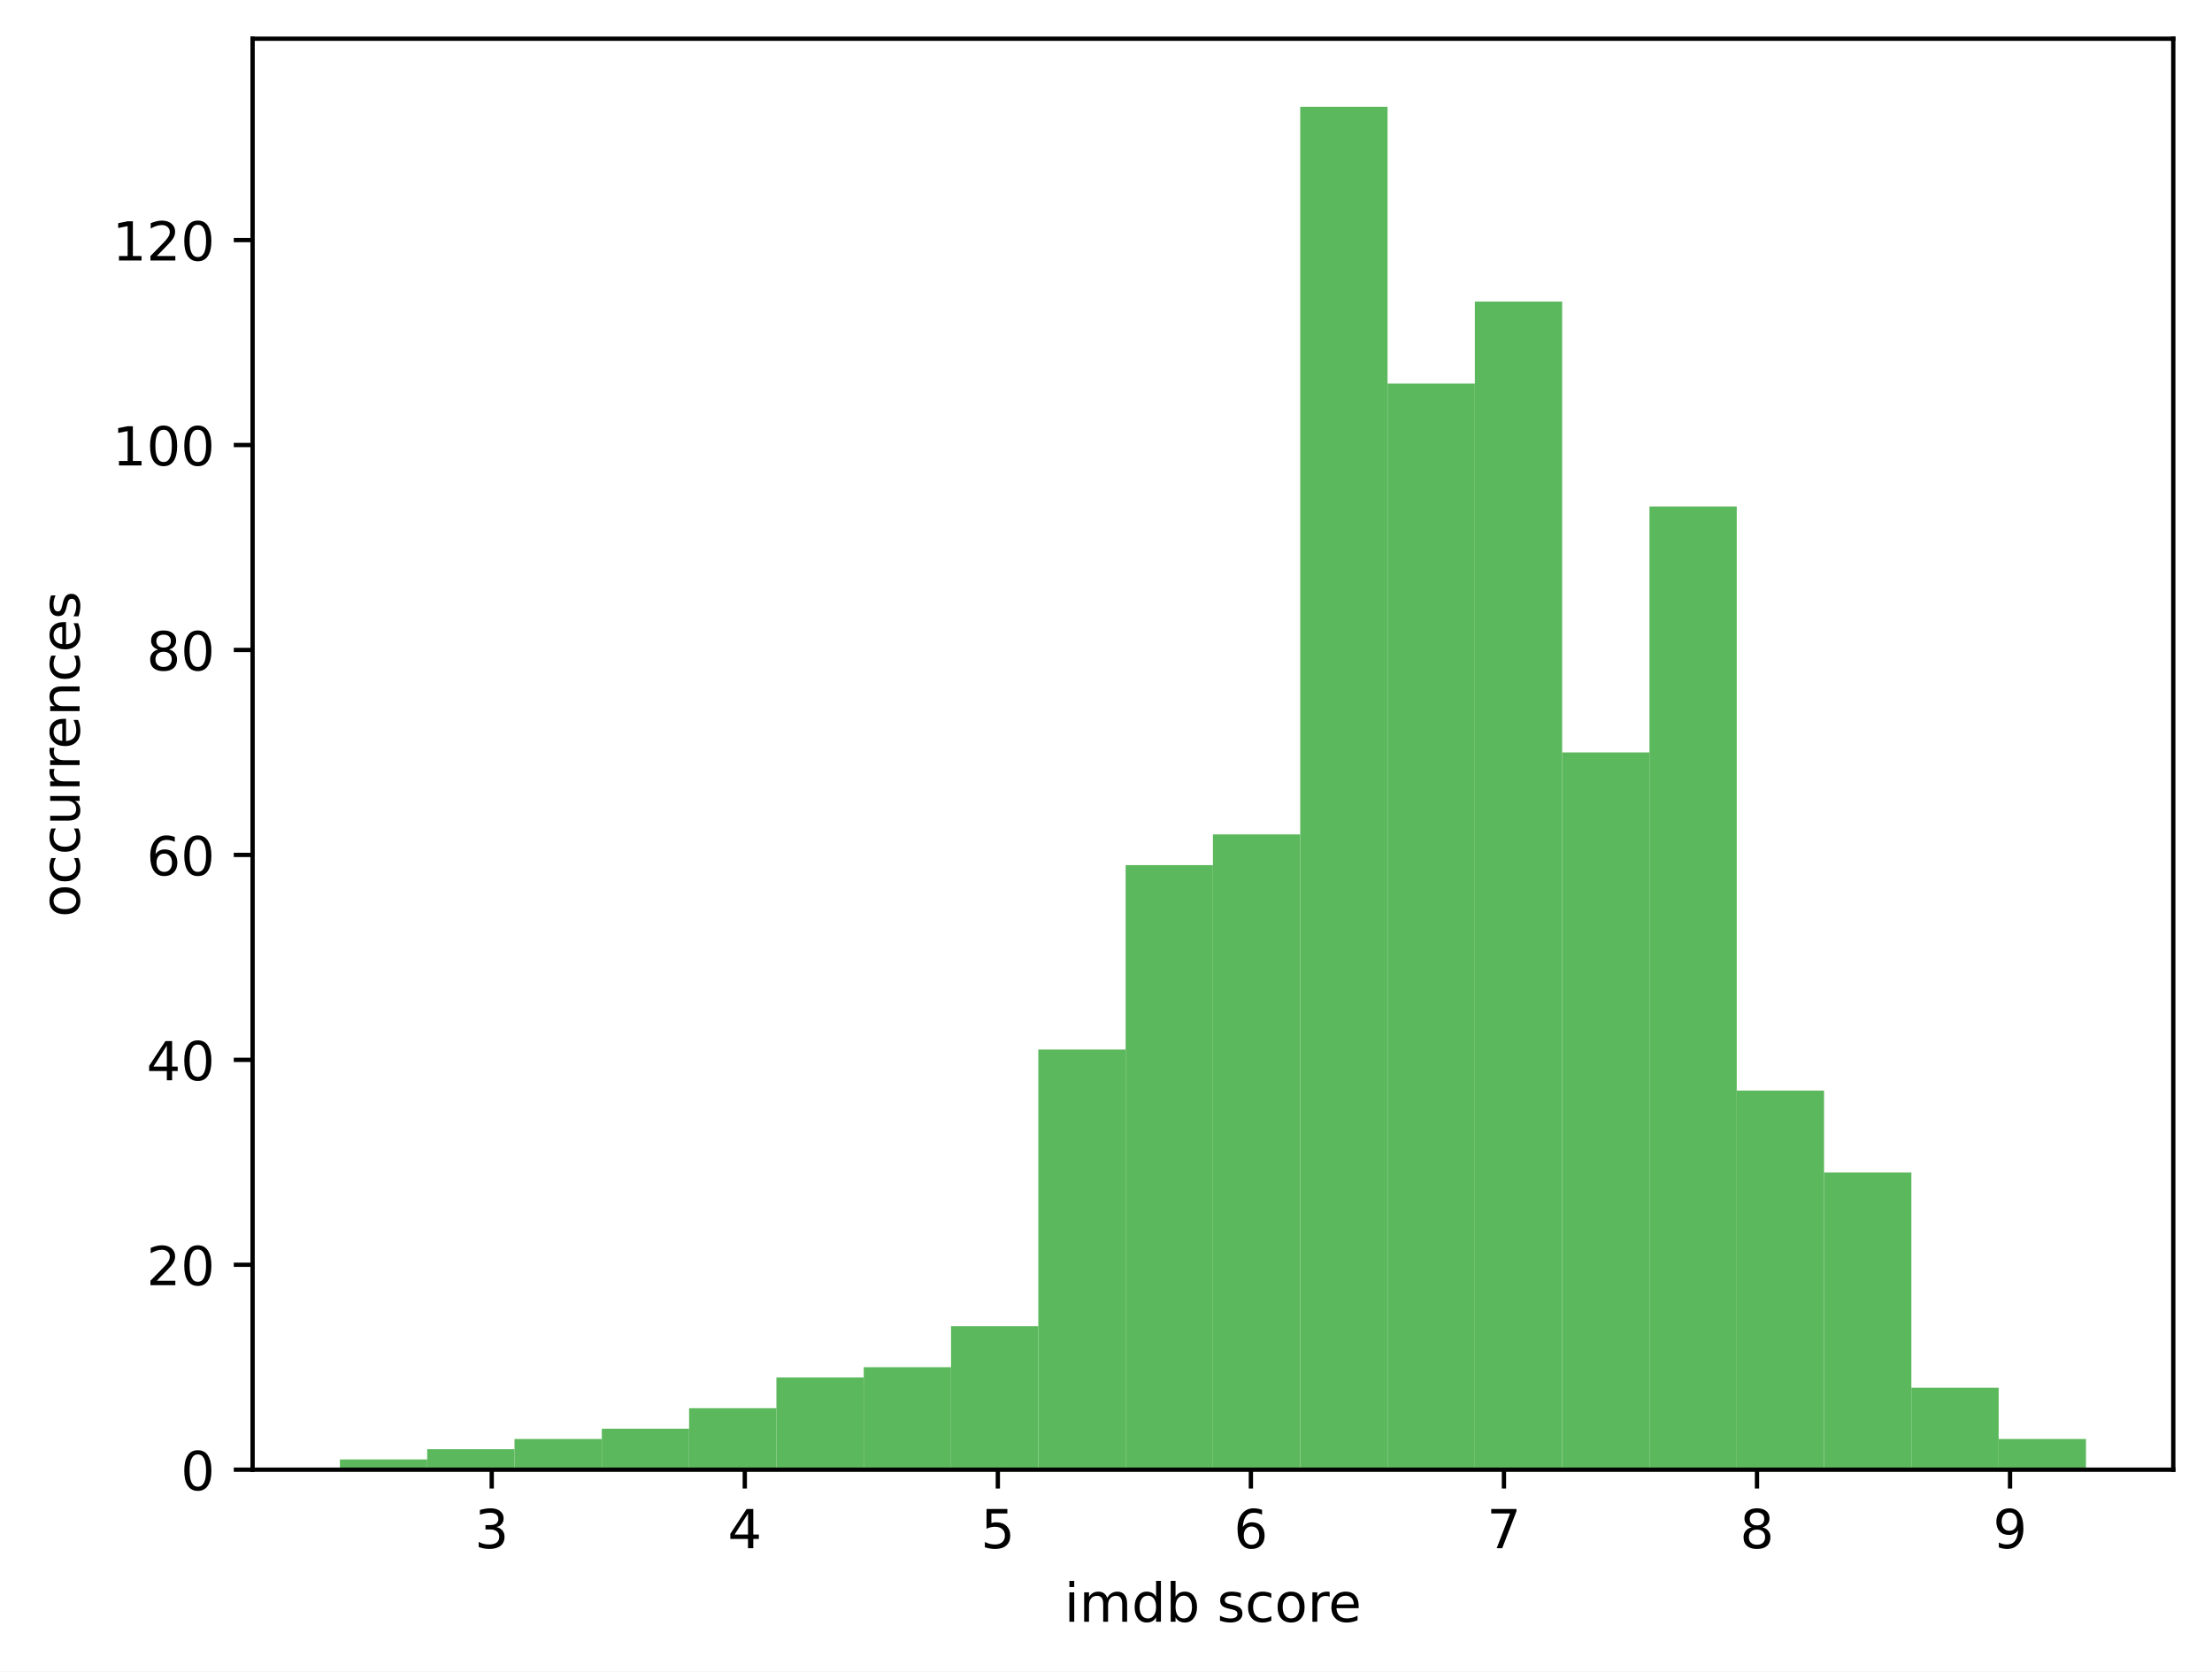
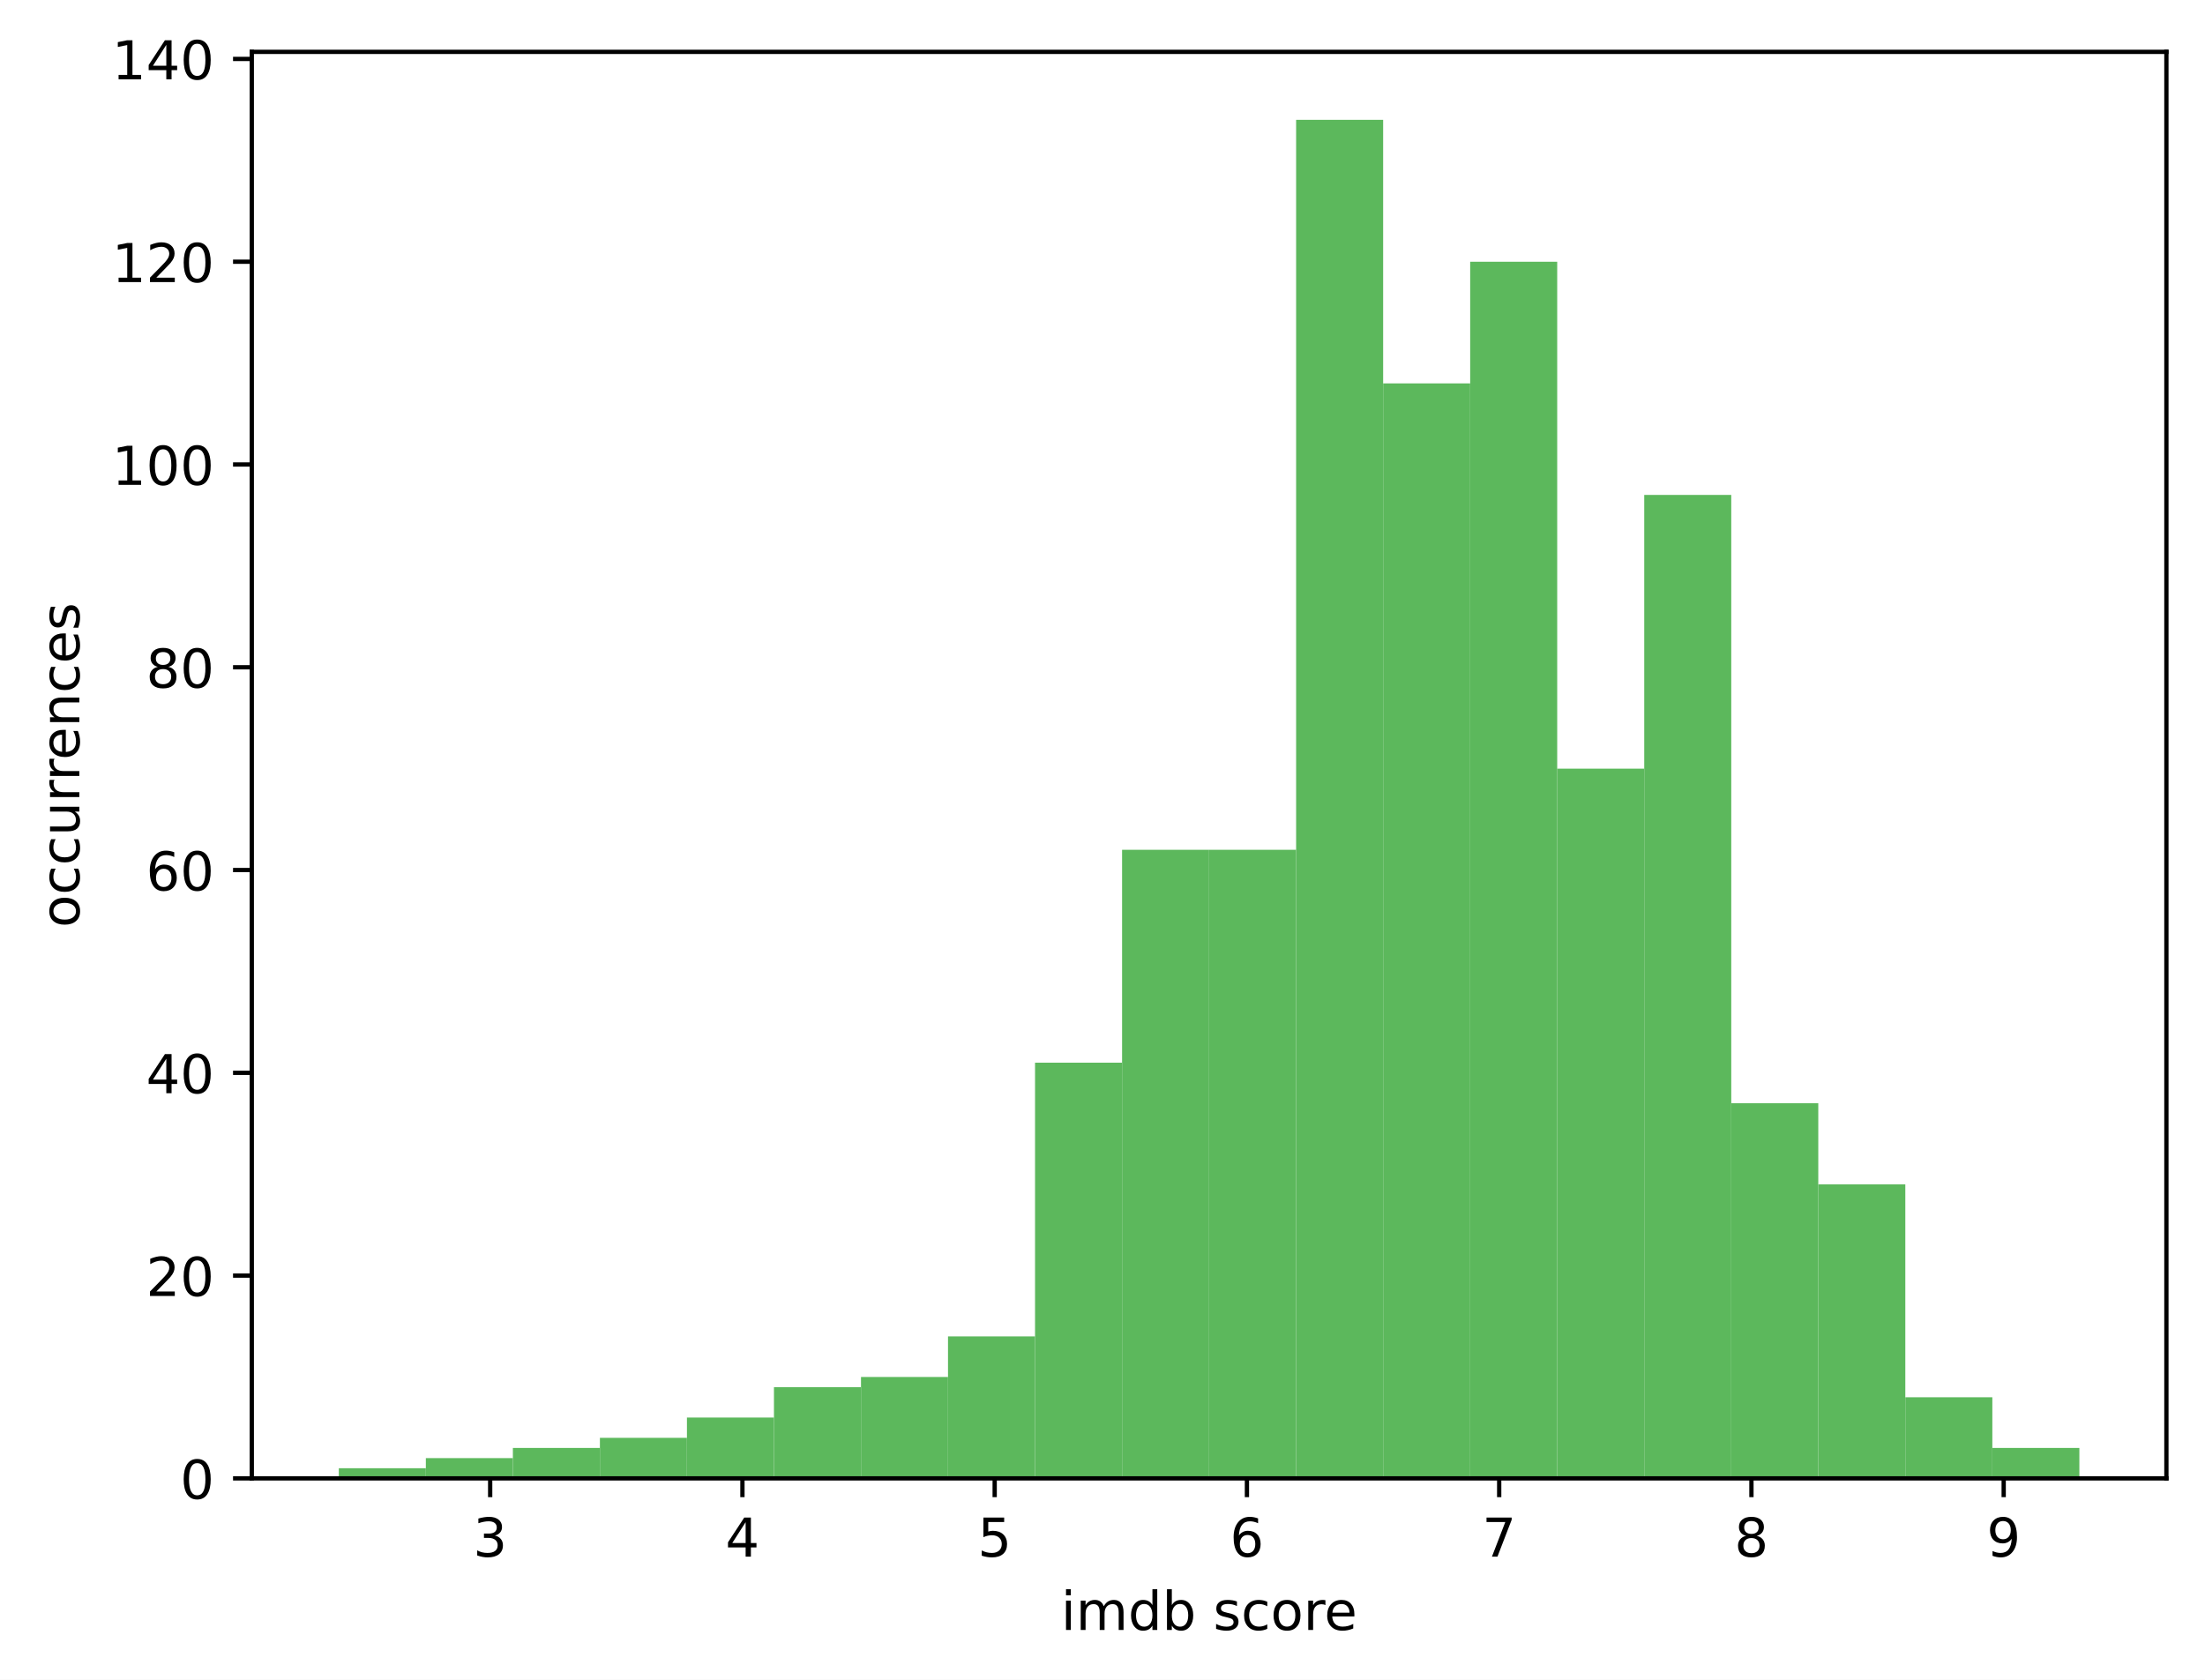
- <svg xmlns="http://www.w3.org/2000/svg" xmlns:xlink="http://www.w3.org/1999/xlink" height="310.868pt" version="1.1" viewBox="0 0 411.286 310.868" width="411.286pt">
+ <svg xmlns="http://www.w3.org/2000/svg" xmlns:xlink="http://www.w3.org/1999/xlink" height="313.344pt" version="1.1" viewBox="0 0 411.286 313.344" width="411.286pt">
  <defs>
    <style type="text/css">*{stroke-linecap:butt;stroke-linejoin:round;}</style>
  </defs>
  <g id="figure_1">
    <g id="patch_1">
-       <path d="M 0 310.868  L 411.286 310.868  L 411.286 0  L 0 0  z " style="fill:#ffffff;" />
+       <path d="M 0 313.344  L 411.286 313.344  L 411.286 0  L 0 0  z " style="fill:#ffffff;" />
    </g>
    <g id="axes_1">
      <g id="patch_2">
-         <path d="M 46.966 273.312  L 404.086 273.312  L 404.086 7.2  L 46.966 7.2  z " style="fill:#ffffff;" />
+         <path d="M 46.966 275.787  L 404.086 275.787  L 404.086 9.675  L 46.966 9.675  z " style="fill:#ffffff;" />
      </g>
      <g id="patch_3">
-         <path clip-path="url(#p5a8b532422)" d="M 63.198 273.312  L 79.431 273.312  L 79.431 271.406  L 63.198 271.406  z " style="fill:#5cb85c;" />
+         <path clip-path="url(#ped2f5581f9)" d="M 63.198 275.787  L 79.431 275.787  L 79.431 273.896  L 63.198 273.896  z " style="fill:#5cb85c;" />
      </g>
      <g id="patch_4">
-         <path clip-path="url(#p5a8b532422)" d="M 79.431 273.312  L 95.664 273.312  L 95.664 269.501  L 79.431 269.501  z " style="fill:#5cb85c;" />
+         <path clip-path="url(#ped2f5581f9)" d="M 79.431 275.787  L 95.664 275.787  L 95.664 272.005  L 79.431 272.005  z " style="fill:#5cb85c;" />
      </g>
      <g id="patch_5">
-         <path clip-path="url(#p5a8b532422)" d="M 95.664 273.312  L 111.897 273.312  L 111.897 267.595  L 95.664 267.595  z " style="fill:#5cb85c;" />
+         <path clip-path="url(#ped2f5581f9)" d="M 95.664 275.787  L 111.897 275.787  L 111.897 270.113  L 95.664 270.113  z " style="fill:#5cb85c;" />
      </g>
      <g id="patch_6">
-         <path clip-path="url(#p5a8b532422)" d="M 111.897 273.312  L 128.129 273.312  L 128.129 265.69  L 111.897 265.69  z " style="fill:#5cb85c;" />
+         <path clip-path="url(#ped2f5581f9)" d="M 111.897 275.787  L 128.129 275.787  L 128.129 268.222  L 111.897 268.222  z " style="fill:#5cb85c;" />
      </g>
      <g id="patch_7">
-         <path clip-path="url(#p5a8b532422)" d="M 128.129 273.312  L 144.362 273.312  L 144.362 261.879  L 128.129 261.879  z " style="fill:#5cb85c;" />
+         <path clip-path="url(#ped2f5581f9)" d="M 128.129 275.787  L 144.362 275.787  L 144.362 264.439  L 128.129 264.439  z " style="fill:#5cb85c;" />
      </g>
      <g id="patch_8">
-         <path clip-path="url(#p5a8b532422)" d="M 144.362 273.312  L 160.595 273.312  L 160.595 256.162  L 144.362 256.162  z " style="fill:#5cb85c;" />
+         <path clip-path="url(#ped2f5581f9)" d="M 144.362 275.787  L 160.595 275.787  L 160.595 258.765  L 144.362 258.765  z " style="fill:#5cb85c;" />
      </g>
      <g id="patch_9">
-         <path clip-path="url(#p5a8b532422)" d="M 160.595 273.312  L 176.827 273.312  L 176.827 254.256  L 160.595 254.256  z " style="fill:#5cb85c;" />
+         <path clip-path="url(#ped2f5581f9)" d="M 160.595 275.787  L 176.827 275.787  L 176.827 256.874  L 160.595 256.874  z " style="fill:#5cb85c;" />
      </g>
      <g id="patch_10">
-         <path clip-path="url(#p5a8b532422)" d="M 176.827 273.312  L 193.06 273.312  L 193.06 246.634  L 176.827 246.634  z " style="fill:#5cb85c;" />
+         <path clip-path="url(#ped2f5581f9)" d="M 176.827 275.787  L 193.06 275.787  L 193.06 249.308  L 176.827 249.308  z " style="fill:#5cb85c;" />
      </g>
      <g id="patch_11">
-         <path clip-path="url(#p5a8b532422)" d="M 193.06 273.312  L 209.293 273.312  L 209.293 195.184  L 193.06 195.184  z " style="fill:#5cb85c;" />
+         <path clip-path="url(#ped2f5581f9)" d="M 193.06 275.787  L 209.293 275.787  L 209.293 198.242  L 193.06 198.242  z " style="fill:#5cb85c;" />
      </g>
      <g id="patch_12">
-         <path clip-path="url(#p5a8b532422)" d="M 209.293 273.312  L 225.526 273.312  L 225.526 160.884  L 209.293 160.884  z " style="fill:#5cb85c;" />
+         <path clip-path="url(#ped2f5581f9)" d="M 209.293 275.787  L 225.526 275.787  L 225.526 158.524  L 209.293 158.524  z " style="fill:#5cb85c;" />
      </g>
      <g id="patch_13">
-         <path clip-path="url(#p5a8b532422)" d="M 225.526 273.312  L 241.758 273.312  L 241.758 155.167  L 225.526 155.167  z " style="fill:#5cb85c;" />
+         <path clip-path="url(#ped2f5581f9)" d="M 225.526 275.787  L 241.758 275.787  L 241.758 158.524  L 225.526 158.524  z " style="fill:#5cb85c;" />
      </g>
      <g id="patch_14">
-         <path clip-path="url(#p5a8b532422)" d="M 241.758 273.312  L 257.991 273.312  L 257.991 19.872  L 241.758 19.872  z " style="fill:#5cb85c;" />
+         <path clip-path="url(#ped2f5581f9)" d="M 241.758 275.787  L 257.991 275.787  L 257.991 22.347  L 241.758 22.347  z " style="fill:#5cb85c;" />
      </g>
      <g id="patch_15">
-         <path clip-path="url(#p5a8b532422)" d="M 257.991 273.312  L 274.224 273.312  L 274.224 71.322  L 257.991 71.322  z " style="fill:#5cb85c;" />
+         <path clip-path="url(#ped2f5581f9)" d="M 257.991 275.787  L 274.224 275.787  L 274.224 71.522  L 257.991 71.522  z " style="fill:#5cb85c;" />
      </g>
      <g id="patch_16">
-         <path clip-path="url(#p5a8b532422)" d="M 274.224 273.312  L 290.457 273.312  L 290.457 56.078  L 274.224 56.078  z " style="fill:#5cb85c;" />
+         <path clip-path="url(#ped2f5581f9)" d="M 274.224 275.787  L 290.457 275.787  L 290.457 48.826  L 274.224 48.826  z " style="fill:#5cb85c;" />
      </g>
      <g id="patch_17">
-         <path clip-path="url(#p5a8b532422)" d="M 290.457 273.312  L 306.689 273.312  L 306.689 139.923  L 290.457 139.923  z " style="fill:#5cb85c;" />
+         <path clip-path="url(#ped2f5581f9)" d="M 290.457 275.787  L 306.689 275.787  L 306.689 143.393  L 290.457 143.393  z " style="fill:#5cb85c;" />
      </g>
      <g id="patch_18">
-         <path clip-path="url(#p5a8b532422)" d="M 306.689 273.312  L 322.922 273.312  L 322.922 94.189  L 306.689 94.189  z " style="fill:#5cb85c;" />
+         <path clip-path="url(#ped2f5581f9)" d="M 306.689 275.787  L 322.922 275.787  L 322.922 92.327  L 306.689 92.327  z " style="fill:#5cb85c;" />
      </g>
      <g id="patch_19">
-         <path clip-path="url(#p5a8b532422)" d="M 322.922 273.312  L 339.155 273.312  L 339.155 202.806  L 322.922 202.806  z " style="fill:#5cb85c;" />
+         <path clip-path="url(#ped2f5581f9)" d="M 322.922 275.787  L 339.155 275.787  L 339.155 205.808  L 322.922 205.808  z " style="fill:#5cb85c;" />
      </g>
      <g id="patch_20">
-         <path clip-path="url(#p5a8b532422)" d="M 339.155 273.312  L 355.387 273.312  L 355.387 218.051  L 339.155 218.051  z " style="fill:#5cb85c;" />
+         <path clip-path="url(#ped2f5581f9)" d="M 339.155 275.787  L 355.387 275.787  L 355.387 220.938  L 339.155 220.938  z " style="fill:#5cb85c;" />
      </g>
      <g id="patch_21">
-         <path clip-path="url(#p5a8b532422)" d="M 355.387 273.312  L 371.62 273.312  L 371.62 258.067  L 355.387 258.067  z " style="fill:#5cb85c;" />
+         <path clip-path="url(#ped2f5581f9)" d="M 355.387 275.787  L 371.62 275.787  L 371.62 260.657  L 355.387 260.657  z " style="fill:#5cb85c;" />
      </g>
      <g id="patch_22">
-         <path clip-path="url(#p5a8b532422)" d="M 371.62 273.312  L 387.853 273.312  L 387.853 267.595  L 371.62 267.595  z " style="fill:#5cb85c;" />
+         <path clip-path="url(#ped2f5581f9)" d="M 371.62 275.787  L 387.853 275.787  L 387.853 270.113  L 371.62 270.113  z " style="fill:#5cb85c;" />
      </g>
      <g id="matplotlib.axis_1">
        <g id="xtick_1">
          <g id="line2d_1">
            <defs>
-               <path d="M 0 0  L 0 3.5  " id="mf06cb9ad6b" style="stroke:#000000;stroke-width:0.8;" />
+               <path d="M 0 0  L 0 3.5  " id="m2c898463b7" style="stroke:#000000;stroke-width:0.8;" />
            </defs>
            <g>
-               <use style="stroke:#000000;stroke-width:0.8;" x="91.429" xlink:href="#mf06cb9ad6b" y="273.312" />
+               <use style="stroke:#000000;stroke-width:0.8;" x="91.429" xlink:href="#m2c898463b7" y="275.787" />
            </g>
          </g>
          <g id="text_1">
-             <g transform="translate(88.24793 287.9104)scale(0.1 -0.1)">
+             <g transform="translate(88.24793 290.3857)scale(0.1 -0.1)">
              <defs>
                <path d="M 40.578 39.312  Q 47.656 37.797 51.625 33  Q 55.609 28.219 55.609 21.188  Q 55.609 10.406 48.188 4.484  Q 40.766 -1.422 27.094 -1.422  Q 22.516 -1.422 17.656 -0.516  Q 12.797 0.391 7.625 2.203  L 7.625 11.719  Q 11.719 9.328 16.594 8.109  Q 21.484 6.891 26.812 6.891  Q 36.078 6.891 40.938 10.547  Q 45.797 14.203 45.797 21.188  Q 45.797 27.641 41.281 31.266  Q 36.766 34.906 28.719 34.906  L 20.219 34.906  L 20.219 43.016  L 29.109 43.016  Q 36.375 43.016 40.234 45.922  Q 44.094 48.828 44.094 54.297  Q 44.094 59.906 40.109 62.906  Q 36.141 65.922 28.719 65.922  Q 24.656 65.922 20.016 65.031  Q 15.375 64.156 9.812 62.312  L 9.812 71.094  Q 15.438 72.656 20.344 73.438  Q 25.25 74.219 29.594 74.219  Q 40.828 74.219 47.359 69.109  Q 53.906 64.016 53.906 55.328  Q 53.906 49.266 50.438 45.094  Q 46.969 40.922 40.578 39.312  z " id="DejaVuSans-51" />
              </defs>
              <use xlink:href="#DejaVuSans-51" />
            </g>
          </g>
        </g>
        <g id="xtick_2">
          <g id="line2d_2">
            <g>
-               <use style="stroke:#000000;stroke-width:0.8;" x="138.481" xlink:href="#mf06cb9ad6b" y="273.312" />
+               <use style="stroke:#000000;stroke-width:0.8;" x="138.481" xlink:href="#m2c898463b7" y="275.787" />
            </g>
          </g>
          <g id="text_2">
-             <g transform="translate(135.2993 287.9104)scale(0.1 -0.1)">
+             <g transform="translate(135.2993 290.3857)scale(0.1 -0.1)">
              <defs>
                <path d="M 37.797 64.312  L 12.891 25.391  L 37.797 25.391  z M 35.203 72.906  L 47.609 72.906  L 47.609 25.391  L 58.016 25.391  L 58.016 17.188  L 47.609 17.188  L 47.609 0  L 37.797 0  L 37.797 17.188  L 4.891 17.188  L 4.891 26.703  z " id="DejaVuSans-52" />
              </defs>
              <use xlink:href="#DejaVuSans-52" />
            </g>
          </g>
        </g>
        <g id="xtick_3">
          <g id="line2d_3">
            <g>
-               <use style="stroke:#000000;stroke-width:0.8;" x="185.532" xlink:href="#mf06cb9ad6b" y="273.312" />
+               <use style="stroke:#000000;stroke-width:0.8;" x="185.532" xlink:href="#m2c898463b7" y="275.787" />
            </g>
          </g>
          <g id="text_3">
-             <g transform="translate(182.3507 287.9104)scale(0.1 -0.1)">
+             <g transform="translate(182.3507 290.3857)scale(0.1 -0.1)">
              <defs>
                <path d="M 10.797 72.906  L 49.516 72.906  L 49.516 64.594  L 19.828 64.594  L 19.828 46.734  Q 21.969 47.469 24.109 47.828  Q 26.266 48.188 28.422 48.188  Q 40.625 48.188 47.75 41.5  Q 54.891 34.812 54.891 23.391  Q 54.891 11.625 47.562 5.094  Q 40.234 -1.422 26.906 -1.422  Q 22.312 -1.422 17.547 -0.641  Q 12.797 0.141 7.719 1.703  L 7.719 11.625  Q 12.109 9.234 16.797 8.062  Q 21.484 6.891 26.703 6.891  Q 35.156 6.891 40.078 11.328  Q 45.016 15.766 45.016 23.391  Q 45.016 31 40.078 35.438  Q 35.156 39.891 26.703 39.891  Q 22.75 39.891 18.812 39.016  Q 14.891 38.141 10.797 36.281  z " id="DejaVuSans-53" />
              </defs>
              <use xlink:href="#DejaVuSans-53" />
            </g>
          </g>
        </g>
        <g id="xtick_4">
          <g id="line2d_4">
            <g>
-               <use style="stroke:#000000;stroke-width:0.8;" x="232.583" xlink:href="#mf06cb9ad6b" y="273.312" />
+               <use style="stroke:#000000;stroke-width:0.8;" x="232.583" xlink:href="#m2c898463b7" y="275.787" />
            </g>
          </g>
          <g id="text_4">
-             <g transform="translate(229.4021 287.9104)scale(0.1 -0.1)">
+             <g transform="translate(229.4021 290.3857)scale(0.1 -0.1)">
              <defs>
                <path d="M 33.016 40.375  Q 26.375 40.375 22.484 35.828  Q 18.609 31.297 18.609 23.391  Q 18.609 15.531 22.484 10.953  Q 26.375 6.391 33.016 6.391  Q 39.656 6.391 43.531 10.953  Q 47.406 15.531 47.406 23.391  Q 47.406 31.297 43.531 35.828  Q 39.656 40.375 33.016 40.375  z M 52.594 71.297  L 52.594 62.312  Q 48.875 64.062 45.094 64.984  Q 41.312 65.922 37.594 65.922  Q 27.828 65.922 22.672 59.328  Q 17.531 52.734 16.797 39.406  Q 19.672 43.656 24.016 45.922  Q 28.375 48.188 33.594 48.188  Q 44.578 48.188 50.953 41.516  Q 57.328 34.859 57.328 23.391  Q 57.328 12.156 50.688 5.359  Q 44.047 -1.422 33.016 -1.422  Q 20.359 -1.422 13.672 8.266  Q 6.984 17.969 6.984 36.375  Q 6.984 53.656 15.188 63.938  Q 23.391 74.219 37.203 74.219  Q 40.922 74.219 44.703 73.484  Q 48.484 72.75 52.594 71.297  z " id="DejaVuSans-54" />
              </defs>
              <use xlink:href="#DejaVuSans-54" />
            </g>
          </g>
        </g>
        <g id="xtick_5">
          <g id="line2d_5">
            <g>
-               <use style="stroke:#000000;stroke-width:0.8;" x="279.635" xlink:href="#mf06cb9ad6b" y="273.312" />
+               <use style="stroke:#000000;stroke-width:0.8;" x="279.635" xlink:href="#m2c898463b7" y="275.787" />
            </g>
          </g>
          <g id="text_5">
-             <g transform="translate(276.4535 287.9104)scale(0.1 -0.1)">
+             <g transform="translate(276.4535 290.3857)scale(0.1 -0.1)">
              <defs>
                <path d="M 8.203 72.906  L 55.078 72.906  L 55.078 68.703  L 28.609 0  L 18.312 0  L 43.219 64.594  L 8.203 64.594  z " id="DejaVuSans-55" />
              </defs>
              <use xlink:href="#DejaVuSans-55" />
            </g>
          </g>
        </g>
        <g id="xtick_6">
          <g id="line2d_6">
            <g>
-               <use style="stroke:#000000;stroke-width:0.8;" x="326.686" xlink:href="#mf06cb9ad6b" y="273.312" />
+               <use style="stroke:#000000;stroke-width:0.8;" x="326.686" xlink:href="#m2c898463b7" y="275.787" />
            </g>
          </g>
          <g id="text_6">
-             <g transform="translate(323.5048 287.9104)scale(0.1 -0.1)">
+             <g transform="translate(323.5048 290.3857)scale(0.1 -0.1)">
              <defs>
                <path d="M 31.781 34.625  Q 24.75 34.625 20.719 30.859  Q 16.703 27.094 16.703 20.516  Q 16.703 13.922 20.719 10.156  Q 24.75 6.391 31.781 6.391  Q 38.812 6.391 42.859 10.172  Q 46.922 13.969 46.922 20.516  Q 46.922 27.094 42.891 30.859  Q 38.875 34.625 31.781 34.625  z M 21.922 38.812  Q 15.578 40.375 12.031 44.719  Q 8.5 49.078 8.5 55.328  Q 8.5 64.062 14.719 69.141  Q 20.953 74.219 31.781 74.219  Q 42.672 74.219 48.875 69.141  Q 55.078 64.062 55.078 55.328  Q 55.078 49.078 51.531 44.719  Q 48 40.375 41.703 38.812  Q 48.828 37.156 52.797 32.312  Q 56.781 27.484 56.781 20.516  Q 56.781 9.906 50.312 4.234  Q 43.844 -1.422 31.781 -1.422  Q 19.734 -1.422 13.25 4.234  Q 6.781 9.906 6.781 20.516  Q 6.781 27.484 10.781 32.312  Q 14.797 37.156 21.922 38.812  z M 18.312 54.391  Q 18.312 48.734 21.844 45.562  Q 25.391 42.391 31.781 42.391  Q 38.141 42.391 41.719 45.562  Q 45.312 48.734 45.312 54.391  Q 45.312 60.062 41.719 63.234  Q 38.141 66.406 31.781 66.406  Q 25.391 66.406 21.844 63.234  Q 18.312 60.062 18.312 54.391  z " id="DejaVuSans-56" />
              </defs>
              <use xlink:href="#DejaVuSans-56" />
            </g>
          </g>
        </g>
        <g id="xtick_7">
          <g id="line2d_7">
            <g>
-               <use style="stroke:#000000;stroke-width:0.8;" x="373.737" xlink:href="#mf06cb9ad6b" y="273.312" />
+               <use style="stroke:#000000;stroke-width:0.8;" x="373.737" xlink:href="#m2c898463b7" y="275.787" />
            </g>
          </g>
          <g id="text_7">
-             <g transform="translate(370.5562 287.9104)scale(0.1 -0.1)">
+             <g transform="translate(370.5562 290.3857)scale(0.1 -0.1)">
              <defs>
                <path d="M 10.984 1.516  L 10.984 10.5  Q 14.703 8.734 18.5 7.812  Q 22.312 6.891 25.984 6.891  Q 35.75 6.891 40.891 13.453  Q 46.047 20.016 46.781 33.406  Q 43.953 29.203 39.594 26.953  Q 35.25 24.703 29.984 24.703  Q 19.047 24.703 12.672 31.312  Q 6.297 37.938 6.297 49.422  Q 6.297 60.641 12.938 67.422  Q 19.578 74.219 30.609 74.219  Q 43.266 74.219 49.922 64.516  Q 56.594 54.828 56.594 36.375  Q 56.594 19.141 48.406 8.859  Q 40.234 -1.422 26.422 -1.422  Q 22.703 -1.422 18.891 -0.688  Q 15.094 0.047 10.984 1.516  z M 30.609 32.422  Q 37.25 32.422 41.125 36.953  Q 45.016 41.5 45.016 49.422  Q 45.016 57.281 41.125 61.844  Q 37.25 66.406 30.609 66.406  Q 23.969 66.406 20.094 61.844  Q 16.219 57.281 16.219 49.422  Q 16.219 41.5 20.094 36.953  Q 23.969 32.422 30.609 32.422  z " id="DejaVuSans-57" />
              </defs>
              <use xlink:href="#DejaVuSans-57" />
            </g>
          </g>
        </g>
        <g id="text_8">
-           <g transform="translate(197.8959 301.5886)scale(0.1 -0.1)">
+           <g transform="translate(197.8959 304.0638)scale(0.1 -0.1)">
            <defs>
              <path d="M 9.422 54.688  L 18.406 54.688  L 18.406 0  L 9.422 0  z M 9.422 75.984  L 18.406 75.984  L 18.406 64.594  L 9.422 64.594  z " id="DejaVuSans-105" />
              <path d="M 52 44.188  Q 55.375 50.25 60.062 53.125  Q 64.75 56 71.094 56  Q 79.641 56 84.281 50.016  Q 88.922 44.047 88.922 33.016  L 88.922 0  L 79.891 0  L 79.891 32.719  Q 79.891 40.578 77.094 44.375  Q 74.312 48.188 68.609 48.188  Q 61.625 48.188 57.562 43.547  Q 53.516 38.922 53.516 30.906  L 53.516 0  L 44.484 0  L 44.484 32.719  Q 44.484 40.625 41.703 44.406  Q 38.922 48.188 33.109 48.188  Q 26.219 48.188 22.156 43.531  Q 18.109 38.875 18.109 30.906  L 18.109 0  L 9.078 0  L 9.078 54.688  L 18.109 54.688  L 18.109 46.188  Q 21.188 51.219 25.484 53.609  Q 29.781 56 35.688 56  Q 41.656 56 45.828 52.969  Q 50 49.953 52 44.188  z " id="DejaVuSans-109" />
              <path d="M 45.406 46.391  L 45.406 75.984  L 54.391 75.984  L 54.391 0  L 45.406 0  L 45.406 8.203  Q 42.578 3.328 38.25 0.953  Q 33.938 -1.422 27.875 -1.422  Q 17.969 -1.422 11.734 6.484  Q 5.516 14.406 5.516 27.297  Q 5.516 40.188 11.734 48.094  Q 17.969 56 27.875 56  Q 33.938 56 38.25 53.625  Q 42.578 51.266 45.406 46.391  z M 14.797 27.297  Q 14.797 17.391 18.875 11.75  Q 22.953 6.109 30.078 6.109  Q 37.203 6.109 41.297 11.75  Q 45.406 17.391 45.406 27.297  Q 45.406 37.203 41.297 42.844  Q 37.203 48.484 30.078 48.484  Q 22.953 48.484 18.875 42.844  Q 14.797 37.203 14.797 27.297  z " id="DejaVuSans-100" />
              <path d="M 48.688 27.297  Q 48.688 37.203 44.609 42.844  Q 40.531 48.484 33.406 48.484  Q 26.266 48.484 22.188 42.844  Q 18.109 37.203 18.109 27.297  Q 18.109 17.391 22.188 11.75  Q 26.266 6.109 33.406 6.109  Q 40.531 6.109 44.609 11.75  Q 48.688 17.391 48.688 27.297  z M 18.109 46.391  Q 20.953 51.266 25.266 53.625  Q 29.594 56 35.594 56  Q 45.562 56 51.781 48.094  Q 58.016 40.188 58.016 27.297  Q 58.016 14.406 51.781 6.484  Q 45.562 -1.422 35.594 -1.422  Q 29.594 -1.422 25.266 0.953  Q 20.953 3.328 18.109 8.203  L 18.109 0  L 9.078 0  L 9.078 75.984  L 18.109 75.984  z " id="DejaVuSans-98" />
              <path id="DejaVuSans-32" />
              <path d="M 44.281 53.078  L 44.281 44.578  Q 40.484 46.531 36.375 47.5  Q 32.281 48.484 27.875 48.484  Q 21.188 48.484 17.844 46.438  Q 14.5 44.391 14.5 40.281  Q 14.5 37.156 16.891 35.375  Q 19.281 33.594 26.516 31.984  L 29.594 31.297  Q 39.156 29.25 43.188 25.516  Q 47.219 21.781 47.219 15.094  Q 47.219 7.469 41.188 3.016  Q 35.156 -1.422 24.609 -1.422  Q 20.219 -1.422 15.453 -0.562  Q 10.688 0.297 5.422 2  L 5.422 11.281  Q 10.406 8.688 15.234 7.391  Q 20.062 6.109 24.812 6.109  Q 31.156 6.109 34.562 8.281  Q 37.984 10.453 37.984 14.406  Q 37.984 18.062 35.516 20.016  Q 33.062 21.969 24.703 23.781  L 21.578 24.516  Q 13.234 26.266 9.516 29.906  Q 5.812 33.547 5.812 39.891  Q 5.812 47.609 11.281 51.797  Q 16.75 56 26.812 56  Q 31.781 56 36.172 55.266  Q 40.578 54.547 44.281 53.078  z " id="DejaVuSans-115" />
              <path d="M 48.781 52.594  L 48.781 44.188  Q 44.969 46.297 41.141 47.344  Q 37.312 48.391 33.406 48.391  Q 24.656 48.391 19.812 42.844  Q 14.984 37.312 14.984 27.297  Q 14.984 17.281 19.812 11.734  Q 24.656 6.203 33.406 6.203  Q 37.312 6.203 41.141 7.25  Q 44.969 8.297 48.781 10.406  L 48.781 2.094  Q 45.016 0.344 40.984 -0.531  Q 36.969 -1.422 32.422 -1.422  Q 20.062 -1.422 12.781 6.344  Q 5.516 14.109 5.516 27.297  Q 5.516 40.672 12.859 48.328  Q 20.219 56 33.016 56  Q 37.156 56 41.109 55.141  Q 45.062 54.297 48.781 52.594  z " id="DejaVuSans-99" />
              <path d="M 30.609 48.391  Q 23.391 48.391 19.188 42.75  Q 14.984 37.109 14.984 27.297  Q 14.984 17.484 19.156 11.844  Q 23.344 6.203 30.609 6.203  Q 37.797 6.203 41.984 11.859  Q 46.188 17.531 46.188 27.297  Q 46.188 37.016 41.984 42.703  Q 37.797 48.391 30.609 48.391  z M 30.609 56  Q 42.328 56 49.016 48.375  Q 55.719 40.766 55.719 27.297  Q 55.719 13.875 49.016 6.219  Q 42.328 -1.422 30.609 -1.422  Q 18.844 -1.422 12.172 6.219  Q 5.516 13.875 5.516 27.297  Q 5.516 40.766 12.172 48.375  Q 18.844 56 30.609 56  z " id="DejaVuSans-111" />
              <path d="M 41.109 46.297  Q 39.594 47.172 37.812 47.578  Q 36.031 48 33.891 48  Q 26.266 48 22.188 43.047  Q 18.109 38.094 18.109 28.812  L 18.109 0  L 9.078 0  L 9.078 54.688  L 18.109 54.688  L 18.109 46.188  Q 20.953 51.172 25.484 53.578  Q 30.031 56 36.531 56  Q 37.453 56 38.578 55.875  Q 39.703 55.766 41.062 55.516  z " id="DejaVuSans-114" />
              <path d="M 56.203 29.594  L 56.203 25.203  L 14.891 25.203  Q 15.484 15.922 20.484 11.062  Q 25.484 6.203 34.422 6.203  Q 39.594 6.203 44.453 7.469  Q 49.312 8.734 54.109 11.281  L 54.109 2.781  Q 49.266 0.734 44.188 -0.344  Q 39.109 -1.422 33.891 -1.422  Q 20.797 -1.422 13.156 6.188  Q 5.516 13.812 5.516 26.812  Q 5.516 40.234 12.766 48.109  Q 20.016 56 32.328 56  Q 43.359 56 49.781 48.891  Q 56.203 41.797 56.203 29.594  z M 47.219 32.234  Q 47.125 39.594 43.094 43.984  Q 39.062 48.391 32.422 48.391  Q 24.906 48.391 20.391 44.141  Q 15.875 39.891 15.188 32.172  z " id="DejaVuSans-101" />
            </defs>
            <use xlink:href="#DejaVuSans-105" />
            <use x="27.783" xlink:href="#DejaVuSans-109" />
            <use x="125.195" xlink:href="#DejaVuSans-100" />
            <use x="188.672" xlink:href="#DejaVuSans-98" />
            <use x="252.148" xlink:href="#DejaVuSans-32" />
            <use x="283.936" xlink:href="#DejaVuSans-115" />
            <use x="336.035" xlink:href="#DejaVuSans-99" />
            <use x="391.016" xlink:href="#DejaVuSans-111" />
            <use x="452.197" xlink:href="#DejaVuSans-114" />
            <use x="491.061" xlink:href="#DejaVuSans-101" />
          </g>
        </g>
      </g>
      <g id="matplotlib.axis_2">
        <g id="ytick_1">
          <g id="line2d_8">
            <defs>
-               <path d="M 0 0  L -3.5 0  " id="m3778e93a54" style="stroke:#000000;stroke-width:0.8;" />
+               <path d="M 0 0  L -3.5 0  " id="mcaaac8d543" style="stroke:#000000;stroke-width:0.8;" />
            </defs>
            <g>
-               <use style="stroke:#000000;stroke-width:0.8;" x="46.966" xlink:href="#m3778e93a54" y="273.312" />
+               <use style="stroke:#000000;stroke-width:0.8;" x="46.966" xlink:href="#mcaaac8d543" y="275.787" />
            </g>
          </g>
          <g id="text_9">
-             <g transform="translate(33.60312 277.1112)scale(0.1 -0.1)">
+             <g transform="translate(33.60312 279.5865)scale(0.1 -0.1)">
              <defs>
                <path d="M 31.781 66.406  Q 24.172 66.406 20.328 58.906  Q 16.5 51.422 16.5 36.375  Q 16.5 21.391 20.328 13.891  Q 24.172 6.391 31.781 6.391  Q 39.453 6.391 43.281 13.891  Q 47.125 21.391 47.125 36.375  Q 47.125 51.422 43.281 58.906  Q 39.453 66.406 31.781 66.406  z M 31.781 74.219  Q 44.047 74.219 50.516 64.516  Q 56.984 54.828 56.984 36.375  Q 56.984 17.969 50.516 8.266  Q 44.047 -1.422 31.781 -1.422  Q 19.531 -1.422 13.062 8.266  Q 6.594 17.969 6.594 36.375  Q 6.594 54.828 13.062 64.516  Q 19.531 74.219 31.781 74.219  z " id="DejaVuSans-48" />
              </defs>
              <use xlink:href="#DejaVuSans-48" />
            </g>
          </g>
        </g>
        <g id="ytick_2">
          <g id="line2d_9">
            <g>
-               <use style="stroke:#000000;stroke-width:0.8;" x="46.966" xlink:href="#m3778e93a54" y="235.201" />
+               <use style="stroke:#000000;stroke-width:0.8;" x="46.966" xlink:href="#mcaaac8d543" y="237.96" />
            </g>
          </g>
          <g id="text_10">
-             <g transform="translate(27.24063 238.9999)scale(0.1 -0.1)">
+             <g transform="translate(27.24063 241.7596)scale(0.1 -0.1)">
              <defs>
                <path d="M 19.188 8.297  L 53.609 8.297  L 53.609 0  L 7.328 0  L 7.328 8.297  Q 12.938 14.109 22.625 23.891  Q 32.328 33.688 34.812 36.531  Q 39.547 41.844 41.422 45.531  Q 43.312 49.219 43.312 52.781  Q 43.312 58.594 39.234 62.25  Q 35.156 65.922 28.609 65.922  Q 23.969 65.922 18.812 64.312  Q 13.672 62.703 7.812 59.422  L 7.812 69.391  Q 13.766 71.781 18.938 73  Q 24.125 74.219 28.422 74.219  Q 39.75 74.219 46.484 68.547  Q 53.219 62.891 53.219 53.422  Q 53.219 48.922 51.531 44.891  Q 49.859 40.875 45.406 35.406  Q 44.188 33.984 37.641 27.219  Q 31.109 20.453 19.188 8.297  z " id="DejaVuSans-50" />
              </defs>
              <use xlink:href="#DejaVuSans-50" />
              <use x="63.623" xlink:href="#DejaVuSans-48" />
            </g>
          </g>
        </g>
        <g id="ytick_3">
          <g id="line2d_10">
            <g>
-               <use style="stroke:#000000;stroke-width:0.8;" x="46.966" xlink:href="#m3778e93a54" y="197.089" />
+               <use style="stroke:#000000;stroke-width:0.8;" x="46.966" xlink:href="#mcaaac8d543" y="200.134" />
            </g>
          </g>
          <g id="text_11">
-             <g transform="translate(27.24063 200.8887)scale(0.1 -0.1)">
+             <g transform="translate(27.24063 203.9328)scale(0.1 -0.1)">
              <use xlink:href="#DejaVuSans-52" />
              <use x="63.623" xlink:href="#DejaVuSans-48" />
            </g>
          </g>
        </g>
        <g id="ytick_4">
          <g id="line2d_11">
            <g>
-               <use style="stroke:#000000;stroke-width:0.8;" x="46.966" xlink:href="#m3778e93a54" y="158.978" />
+               <use style="stroke:#000000;stroke-width:0.8;" x="46.966" xlink:href="#mcaaac8d543" y="162.307" />
            </g>
          </g>
          <g id="text_12">
-             <g transform="translate(27.24063 162.7774)scale(0.1 -0.1)">
+             <g transform="translate(27.24063 166.1059)scale(0.1 -0.1)">
              <use xlink:href="#DejaVuSans-54" />
              <use x="63.623" xlink:href="#DejaVuSans-48" />
            </g>
          </g>
        </g>
        <g id="ytick_5">
          <g id="line2d_12">
            <g>
-               <use style="stroke:#000000;stroke-width:0.8;" x="46.966" xlink:href="#m3778e93a54" y="120.867" />
+               <use style="stroke:#000000;stroke-width:0.8;" x="46.966" xlink:href="#mcaaac8d543" y="124.48" />
            </g>
          </g>
          <g id="text_13">
-             <g transform="translate(27.24063 124.6661)scale(0.1 -0.1)">
+             <g transform="translate(27.24063 128.279)scale(0.1 -0.1)">
              <use xlink:href="#DejaVuSans-56" />
              <use x="63.623" xlink:href="#DejaVuSans-48" />
            </g>
          </g>
        </g>
        <g id="ytick_6">
          <g id="line2d_13">
            <g>
-               <use style="stroke:#000000;stroke-width:0.8;" x="46.966" xlink:href="#m3778e93a54" y="82.756" />
+               <use style="stroke:#000000;stroke-width:0.8;" x="46.966" xlink:href="#mcaaac8d543" y="86.653" />
            </g>
          </g>
          <g id="text_14">
-             <g transform="translate(20.87813 86.55483)scale(0.1 -0.1)">
+             <g transform="translate(20.87813 90.45217)scale(0.1 -0.1)">
              <defs>
                <path d="M 12.406 8.297  L 28.516 8.297  L 28.516 63.922  L 10.984 60.406  L 10.984 69.391  L 28.422 72.906  L 38.281 72.906  L 38.281 8.297  L 54.391 8.297  L 54.391 0  L 12.406 0  z " id="DejaVuSans-49" />
              </defs>
              <use xlink:href="#DejaVuSans-49" />
              <use x="63.623" xlink:href="#DejaVuSans-48" />
              <use x="127.246" xlink:href="#DejaVuSans-48" />
            </g>
          </g>
        </g>
        <g id="ytick_7">
          <g id="line2d_14">
            <g>
-               <use style="stroke:#000000;stroke-width:0.8;" x="46.966" xlink:href="#m3778e93a54" y="44.644" />
+               <use style="stroke:#000000;stroke-width:0.8;" x="46.966" xlink:href="#mcaaac8d543" y="48.826" />
            </g>
          </g>
          <g id="text_15">
-             <g transform="translate(20.87813 48.44355)scale(0.1 -0.1)">
+             <g transform="translate(20.87813 52.6253)scale(0.1 -0.1)">
              <use xlink:href="#DejaVuSans-49" />
              <use x="63.623" xlink:href="#DejaVuSans-50" />
              <use x="127.246" xlink:href="#DejaVuSans-48" />
            </g>
          </g>
        </g>
-         <g id="text_16">
-           <g transform="translate(14.79844 170.5693)rotate(-90)scale(0.1 -0.1)">
+         <g id="ytick_8">
+           <g id="line2d_15">
+             <g>
+               <use style="stroke:#000000;stroke-width:0.8;" x="46.966" xlink:href="#mcaaac8d543" y="10.999" />
+             </g>
+           </g>
+           <g id="text_16">
+             <g transform="translate(20.87813 14.79844)scale(0.1 -0.1)">
+               <use xlink:href="#DejaVuSans-49" />
+               <use x="63.623" xlink:href="#DejaVuSans-52" />
+               <use x="127.246" xlink:href="#DejaVuSans-48" />
+             </g>
+           </g>
+         </g>
+         <g id="text_17">
+           <g transform="translate(14.79844 173.0446)rotate(-90)scale(0.1 -0.1)">
            <defs>
              <path d="M 8.5 21.578  L 8.5 54.688  L 17.484 54.688  L 17.484 21.922  Q 17.484 14.156 20.5 10.266  Q 23.531 6.391 29.594 6.391  Q 36.859 6.391 41.078 11.031  Q 45.312 15.672 45.312 23.688  L 45.312 54.688  L 54.297 54.688  L 54.297 0  L 45.312 0  L 45.312 8.406  Q 42.047 3.422 37.719 1  Q 33.406 -1.422 27.688 -1.422  Q 18.266 -1.422 13.375 4.438  Q 8.5 10.297 8.5 21.578  z M 31.109 56  z " id="DejaVuSans-117" />
              <path d="M 54.891 33.016  L 54.891 0  L 45.906 0  L 45.906 32.719  Q 45.906 40.484 42.875 44.328  Q 39.844 48.188 33.797 48.188  Q 26.516 48.188 22.312 43.547  Q 18.109 38.922 18.109 30.906  L 18.109 0  L 9.078 0  L 9.078 54.688  L 18.109 54.688  L 18.109 46.188  Q 21.344 51.125 25.703 53.562  Q 30.078 56 35.797 56  Q 45.219 56 50.047 50.172  Q 54.891 44.344 54.891 33.016  z " id="DejaVuSans-110" />
            </defs>
            <use xlink:href="#DejaVuSans-111" />
            <use x="61.182" xlink:href="#DejaVuSans-99" />
            <use x="116.162" xlink:href="#DejaVuSans-99" />
            <use x="171.143" xlink:href="#DejaVuSans-117" />
            <use x="234.521" xlink:href="#DejaVuSans-114" />
            <use x="273.885" xlink:href="#DejaVuSans-114" />
            <use x="312.748" xlink:href="#DejaVuSans-101" />
            <use x="374.271" xlink:href="#DejaVuSans-110" />
            <use x="437.65" xlink:href="#DejaVuSans-99" />
            <use x="492.631" xlink:href="#DejaVuSans-101" />
            <use x="554.154" xlink:href="#DejaVuSans-115" />
          </g>
        </g>
      </g>
      <g id="patch_23">
-         <path d="M 46.966 273.312  L 46.966 7.2  " style="fill:none;stroke:#000000;stroke-linecap:square;stroke-linejoin:miter;stroke-width:0.8;" />
+         <path d="M 46.966 275.787  L 46.966 9.675  " style="fill:none;stroke:#000000;stroke-linecap:square;stroke-linejoin:miter;stroke-width:0.8;" />
      </g>
      <g id="patch_24">
-         <path d="M 404.086 273.312  L 404.086 7.2  " style="fill:none;stroke:#000000;stroke-linecap:square;stroke-linejoin:miter;stroke-width:0.8;" />
+         <path d="M 404.086 275.787  L 404.086 9.675  " style="fill:none;stroke:#000000;stroke-linecap:square;stroke-linejoin:miter;stroke-width:0.8;" />
      </g>
      <g id="patch_25">
-         <path d="M 46.966 273.312  L 404.086 273.312  " style="fill:none;stroke:#000000;stroke-linecap:square;stroke-linejoin:miter;stroke-width:0.8;" />
+         <path d="M 46.966 275.787  L 404.086 275.787  " style="fill:none;stroke:#000000;stroke-linecap:square;stroke-linejoin:miter;stroke-width:0.8;" />
      </g>
      <g id="patch_26">
-         <path d="M 46.966 7.2  L 404.086 7.2  " style="fill:none;stroke:#000000;stroke-linecap:square;stroke-linejoin:miter;stroke-width:0.8;" />
+         <path d="M 46.966 9.675  L 404.086 9.675  " style="fill:none;stroke:#000000;stroke-linecap:square;stroke-linejoin:miter;stroke-width:0.8;" />
      </g>
    </g>
  </g>
  <defs>
-     <clipPath id="p5a8b532422">
-       <rect height="266.112" width="357.12" x="46.966" y="7.2" />
+     <clipPath id="ped2f5581f9">
+       <rect height="266.112" width="357.12" x="46.966" y="9.675" />
    </clipPath>
  </defs>
</svg>
